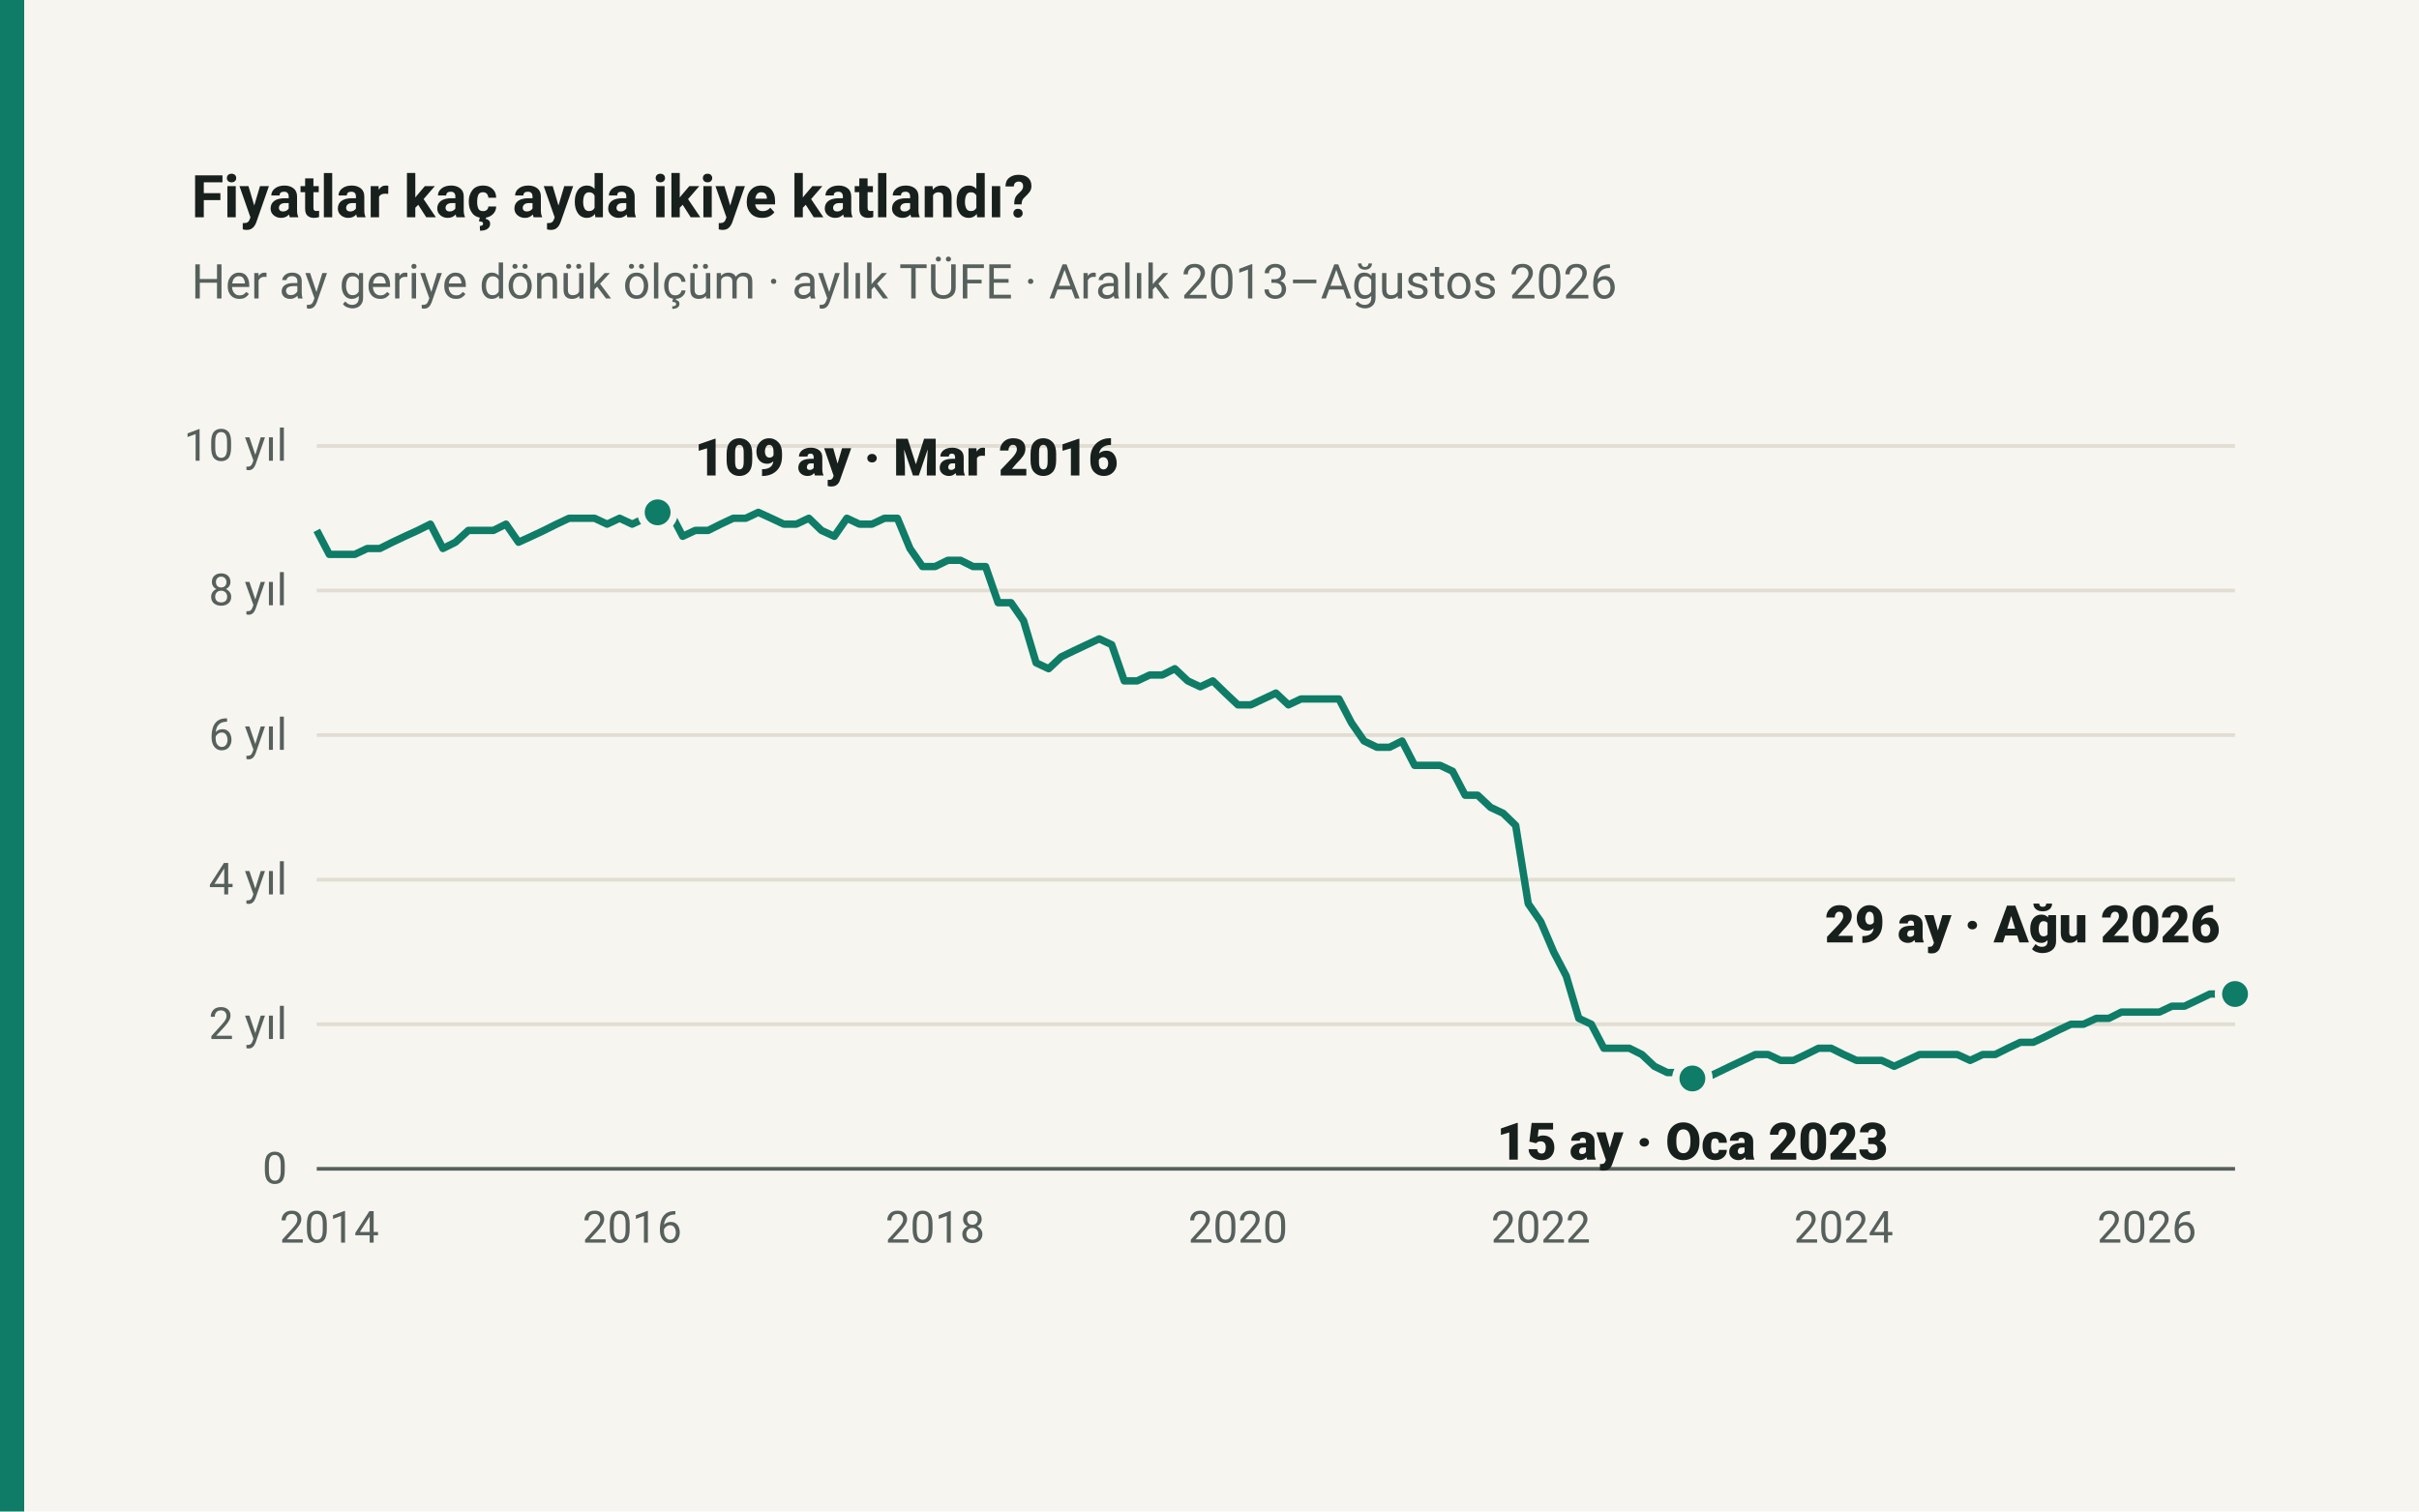
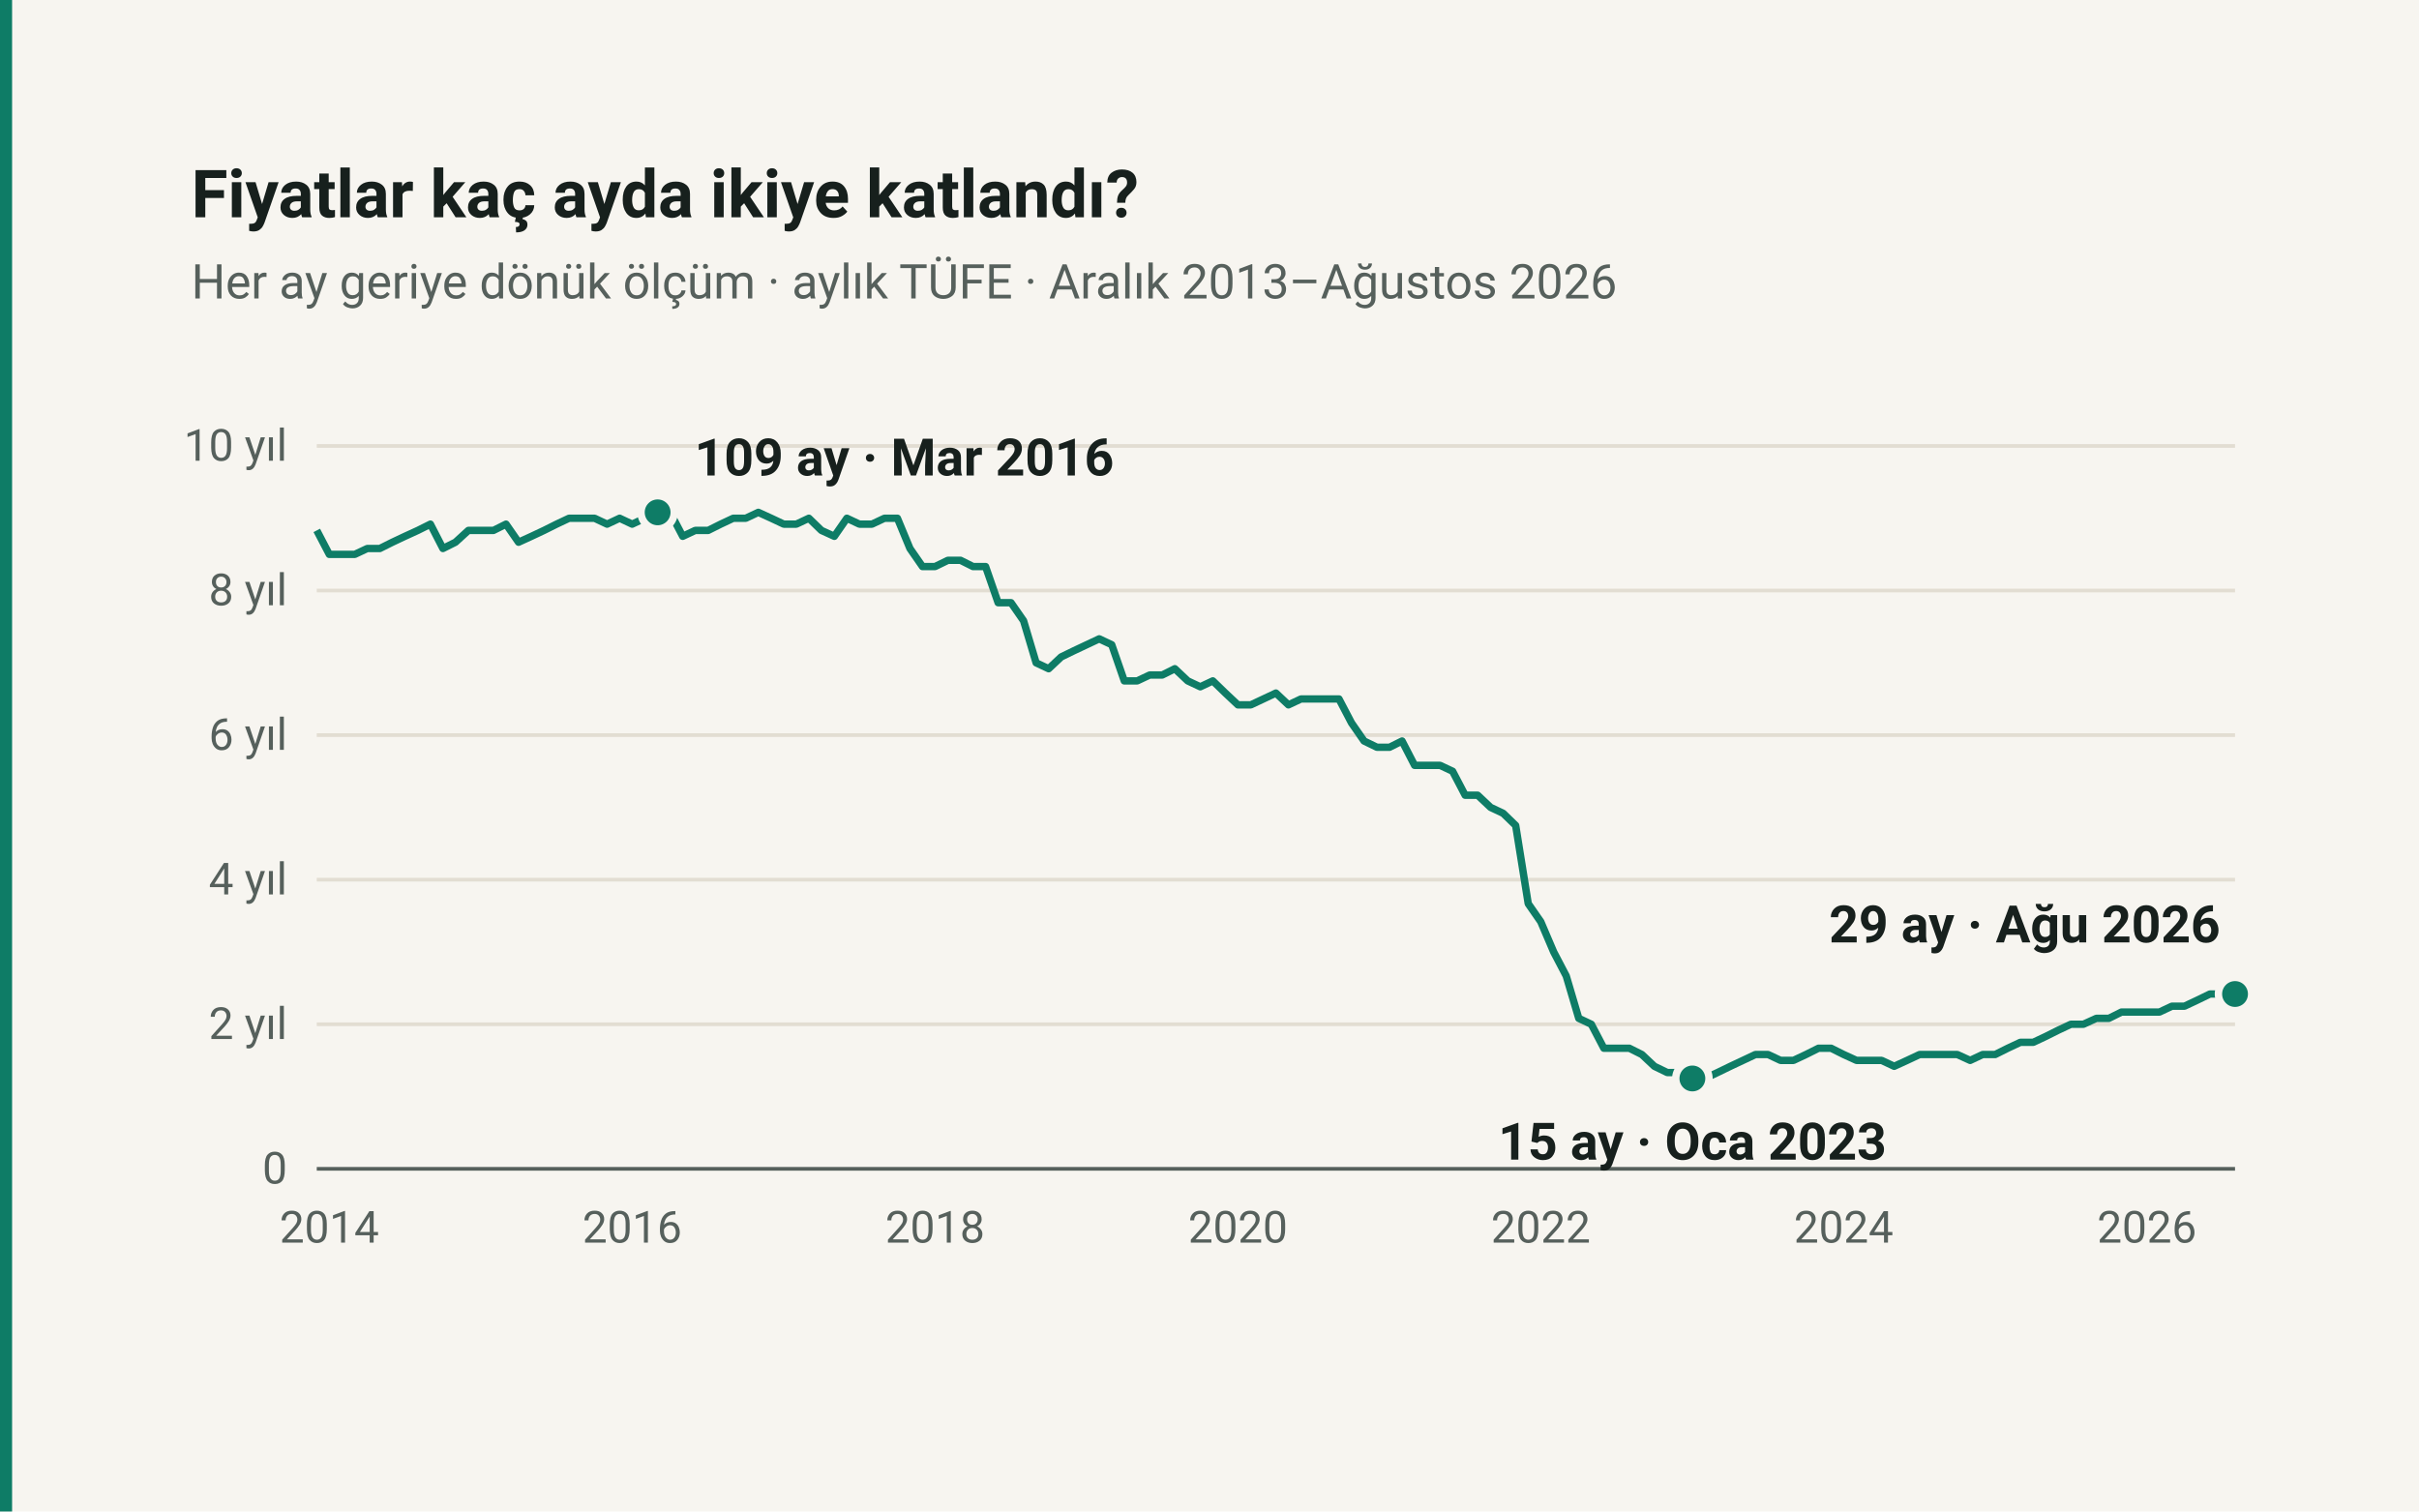
<svg xmlns="http://www.w3.org/2000/svg" viewBox="0 0 800 500" width="800" height="500" role="img" aria-label="Fiyatların ikiye katlanma süresi Mart 2016'da 109 ay, Ocak 2023'te 15 ay, Ağustos 2026'da 29 ay">
  <style>text{font-family:"Segoe UI",-apple-system,BlinkMacSystemFont,Roboto,Helvetica,Arial,sans-serif}</style>
  <rect width="800" height="500" fill="#f7f5f0" />
-   <rect width="8" height="500" fill="#0e7c66" />
+   <rect width="4" height="500" fill="#0e7c66" />
  <svg x="34" y="30" width="732" height="440" viewBox="0 0 600 360">
-     <text x="24" y="34" font-size="16" font-weight="700" fill="#17201d">Fiyatlar kaç ayda ikiye katlandı?</text>
+     <text x="24" y="34" font-size="18" font-weight="700" font-family="Georgia,'Times New Roman',serif" fill="#17201d">Fiyatlar kaç ayda ikiye katlandı?</text>
    <text x="24" y="56" font-size="13" fill="#56605c">Her ay geriye dönük ölçüm · aylık TÜFE · Aralık 2013–Ağustos 2026</text>
    <path d="M58 292.0 H578" stroke="#56605c" stroke-width="1" />
    <text x="50" y="296.0" font-size="12" fill="#56605c" text-anchor="end">0</text>
    <path d="M58 252.8 H578" stroke="#e2ddd2" stroke-width="1" />
    <text x="50" y="256.8" font-size="12" fill="#56605c" text-anchor="end">2 yıl</text>
    <path d="M58 213.6 H578" stroke="#e2ddd2" stroke-width="1" />
    <text x="50" y="217.6" font-size="12" fill="#56605c" text-anchor="end">4 yıl</text>
    <path d="M58 174.4 H578" stroke="#e2ddd2" stroke-width="1" />
    <text x="50" y="178.4" font-size="12" fill="#56605c" text-anchor="end">6 yıl</text>
    <path d="M58 135.2 H578" stroke="#e2ddd2" stroke-width="1" />
    <text x="50" y="139.2" font-size="12" fill="#56605c" text-anchor="end">8 yıl</text>
    <path d="M58 96.0 H578" stroke="#e2ddd2" stroke-width="1" />
    <text x="50" y="100.0" font-size="12" fill="#56605c" text-anchor="end">10 yıl</text>
    <text x="61.4" y="312" font-size="12" fill="#56605c" text-anchor="middle">2014</text>
    <text x="143.5" y="312" font-size="12" fill="#56605c" text-anchor="middle">2016</text>
    <text x="225.6" y="312" font-size="12" fill="#56605c" text-anchor="middle">2018</text>
    <text x="307.7" y="312" font-size="12" fill="#56605c" text-anchor="middle">2020</text>
    <text x="389.8" y="312" font-size="12" fill="#56605c" text-anchor="middle">2022</text>
    <text x="471.9" y="312" font-size="12" fill="#56605c" text-anchor="middle">2024</text>
    <text x="554.1" y="312" font-size="12" fill="#56605c" text-anchor="middle">2026</text>
    <polyline fill="none" stroke="#0e7c66" stroke-width="2" stroke-linejoin="round" points="58.0,118.9 61.4,125.4 64.8,125.4 68.3,125.4 71.7,123.8 75.1,123.8 78.5,122.1 81.9,120.5 85.4,118.9 88.8,117.2 92.2,123.8 95.6,122.1 99.1,118.9 102.5,118.9 105.9,118.9 109.3,117.2 112.7,122.1 116.2,120.5 119.6,118.9 123.0,117.2 126.4,115.6 129.8,115.6 133.3,115.6 136.7,117.2 140.1,115.6 143.5,117.2 146.9,115.6 150.4,114.0 153.8,114.0 157.2,120.5 160.6,118.9 164.1,118.9 167.5,117.2 170.9,115.6 174.3,115.6 177.7,114.0 181.2,115.6 184.6,117.2 188.0,117.2 191.4,115.6 194.8,118.9 198.3,120.5 201.7,115.6 205.1,117.2 208.5,117.2 211.9,115.6 215.4,115.6 218.8,123.8 222.2,128.7 225.6,128.7 229.1,127.0 232.5,127.0 235.9,128.7 239.3,128.7 242.7,138.5 246.2,138.5 249.6,143.4 253.0,154.8 256.4,156.4 259.8,153.2 263.3,151.5 266.7,149.9 270.1,148.3 273.5,149.9 276.9,159.7 280.4,159.7 283.8,158.1 287.2,158.1 290.6,156.4 294.1,159.7 297.5,161.3 300.9,159.7 304.3,163.0 307.7,166.2 311.2,166.2 314.6,164.6 318.0,163.0 321.4,166.2 324.8,164.6 328.3,164.6 331.7,164.6 335.1,164.6 338.5,171.1 341.9,176.0 345.4,177.7 348.8,177.7 352.2,176.0 355.6,182.6 359.1,182.6 362.5,182.6 365.9,184.2 369.3,190.7 372.7,190.7 376.2,194.0 379.6,195.6 383.0,198.9 386.4,220.1 389.8,225.0 393.3,233.2 396.7,239.7 400.1,251.2 403.5,252.8 406.9,259.3 410.4,259.3 413.8,259.3 417.2,261.0 420.6,264.2 424.1,265.9 427.5,265.9 430.9,267.5 434.3,267.5 437.7,265.9 441.2,264.2 444.6,262.6 448.0,261.0 451.4,261.0 454.8,262.6 458.3,262.6 461.7,261.0 465.1,259.3 468.5,259.3 471.9,261.0 475.4,262.6 478.8,262.6 482.2,262.6 485.6,264.2 489.1,262.6 492.5,261.0 495.9,261.0 499.3,261.0 502.7,261.0 506.2,262.6 509.6,261.0 513.0,261.0 516.4,259.3 519.8,257.7 523.3,257.7 526.7,256.1 530.1,254.4 533.5,252.8 536.9,252.8 540.4,251.2 543.8,251.2 547.2,249.5 550.6,249.5 554.1,249.5 557.5,249.5 560.9,247.9 564.3,247.9 567.7,246.3 571.2,244.6 574.6,244.6 578.0,244.6" />
    <circle cx="150.4" cy="114.0" r="4.5" fill="#0e7c66" stroke="#f7f5f0" stroke-width="2" />
-     <text x="160.4" y="104.0" font-size="14" font-weight="800" fill="#17201d" text-anchor="start">109 ay · Mar 2016</text>
+     <text x="160.4" y="104.0" font-size="14" font-weight="650" fill="#17201d" text-anchor="start">109 ay · Mar 2016</text>
    <circle cx="430.9" cy="267.5" r="4.5" fill="#0e7c66" stroke="#f7f5f0" stroke-width="2" />
-     <text x="430.9" y="289.5" font-size="14" font-weight="800" fill="#17201d" text-anchor="middle">15 ay · Oca 2023</text>
+     <text x="430.9" y="289.5" font-size="14" font-weight="650" fill="#17201d" text-anchor="middle">15 ay · Oca 2023</text>
    <circle cx="578.0" cy="244.6" r="4.5" fill="#0e7c66" stroke="#f7f5f0" stroke-width="2" />
-     <text x="574.0" y="230.6" font-size="14" font-weight="800" fill="#17201d" text-anchor="end">29 ay · Ağu 2026</text>
+     <text x="574.0" y="230.6" font-size="14" font-weight="650" fill="#17201d" text-anchor="end">29 ay · Ağu 2026</text>
  </svg>
</svg>
